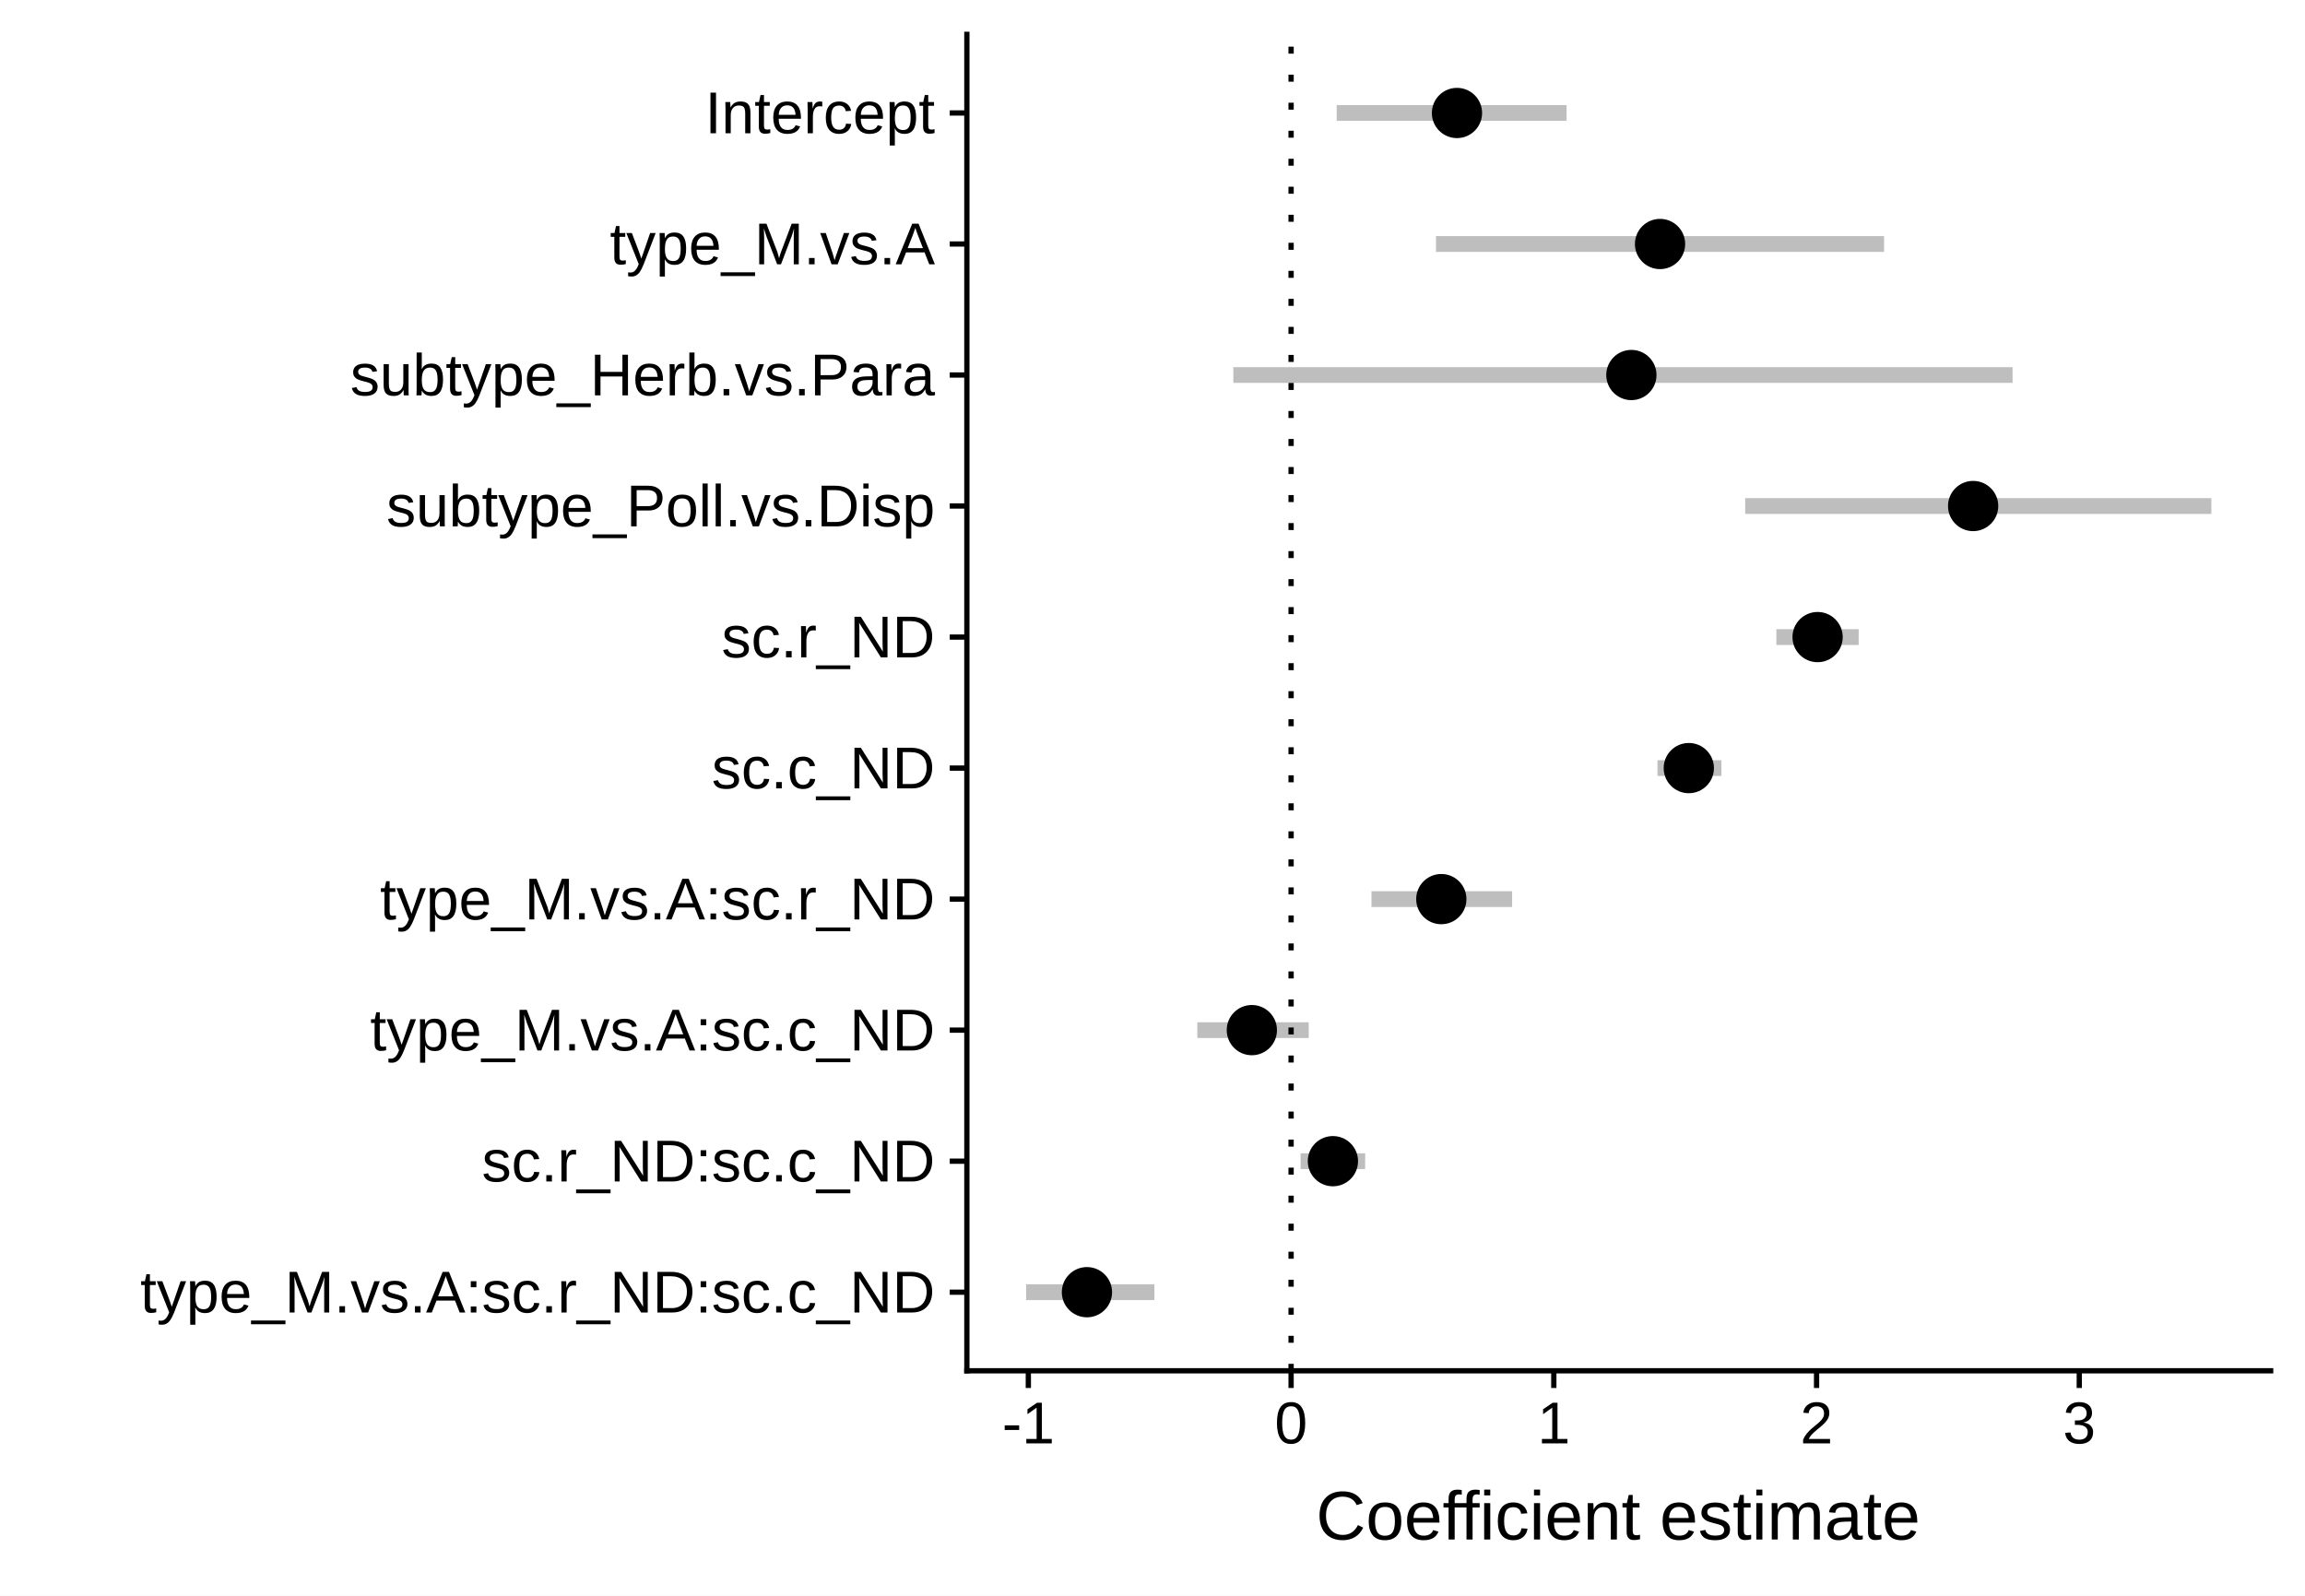
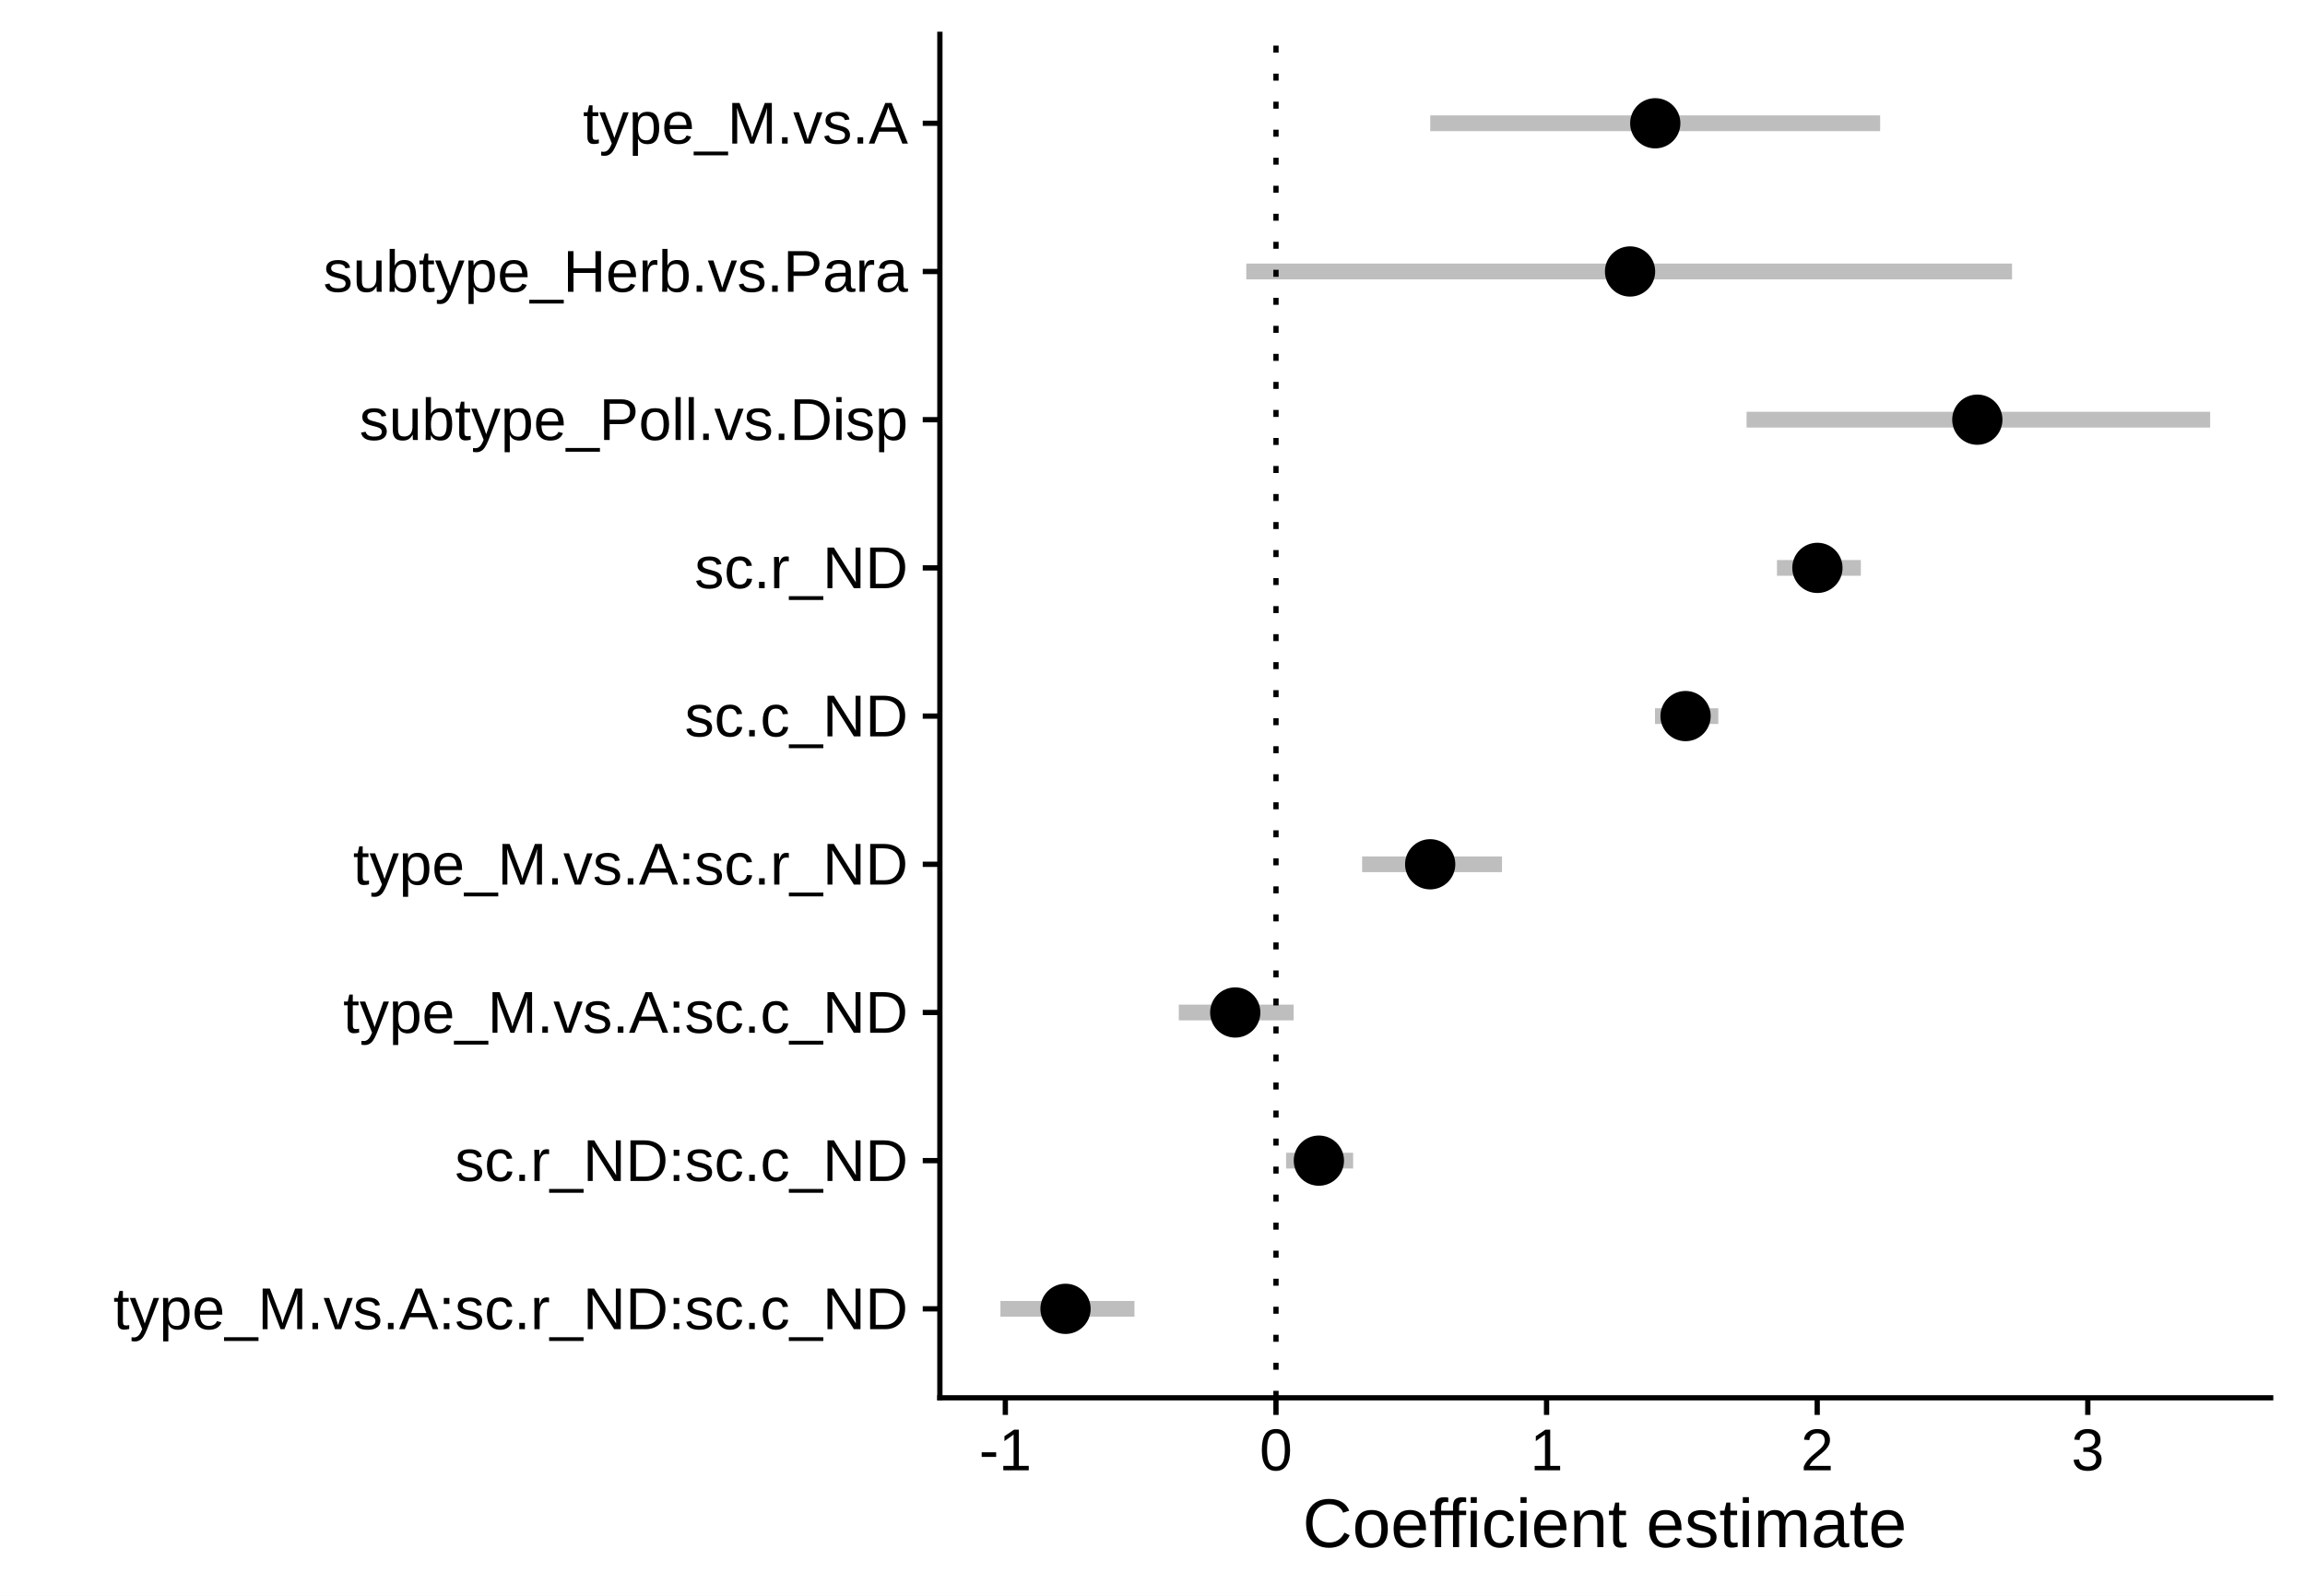
<svg xmlns="http://www.w3.org/2000/svg" viewBox="0 0 468.00 324.00">
  <defs>
    <style type="text/css">
    line, polyline, polygon, path, rect, circle {
      fill: none;
      stroke: #000000;
      stroke-linecap: round;
      stroke-linejoin: round;
      stroke-miterlimit: 10.00;
    }
  </style>
  </defs>
  <rect width="100%" height="100%" style="stroke: none; fill: #FFFFFF;" />
  <defs>
-     <clipPath id="cpMTk2LjMxfDQ2MS4wM3wyNzguMzJ8Ni45Nw==">
-       <rect x="196.31" y="6.97" width="264.71" height="271.35" />
+     <clipPath id="cpMTkwLjgzfDQ2MS4wM3wyODMuODB8Ni45Nw==">
+       <rect x="190.83" y="6.97" width="270.19" height="276.82" />
    </clipPath>
  </defs>
-   <line x1="271.40" y1="22.94" x2="318.07" y2="22.94" style="stroke-width: 3.20; stroke: #BEBEBE; stroke-linecap: butt;" clip-path="url(#cpMTk2LjMxfDQ2MS4wM3wyNzguMzJ8Ni45Nw==)" />
-   <line x1="291.56" y1="49.54" x2="382.54" y2="49.54" style="stroke-width: 3.20; stroke: #BEBEBE; stroke-linecap: butt;" clip-path="url(#cpMTk2LjMxfDQ2MS4wM3wyNzguMzJ8Ni45Nw==)" />
-   <line x1="250.41" y1="76.14" x2="408.63" y2="76.14" style="stroke-width: 3.20; stroke: #BEBEBE; stroke-linecap: butt;" clip-path="url(#cpMTk2LjMxfDQ2MS4wM3wyNzguMzJ8Ni45Nw==)" />
-   <line x1="354.34" y1="102.74" x2="448.99" y2="102.74" style="stroke-width: 3.20; stroke: #BEBEBE; stroke-linecap: butt;" clip-path="url(#cpMTk2LjMxfDQ2MS4wM3wyNzguMzJ8Ni45Nw==)" />
-   <line x1="360.67" y1="129.35" x2="377.38" y2="129.35" style="stroke-width: 3.20; stroke: #BEBEBE; stroke-linecap: butt;" clip-path="url(#cpMTk2LjMxfDQ2MS4wM3wyNzguMzJ8Ni45Nw==)" />
-   <line x1="336.53" y1="155.95" x2="349.51" y2="155.95" style="stroke-width: 3.20; stroke: #BEBEBE; stroke-linecap: butt;" clip-path="url(#cpMTk2LjMxfDQ2MS4wM3wyNzguMzJ8Ni45Nw==)" />
-   <line x1="278.46" y1="182.55" x2="307.02" y2="182.55" style="stroke-width: 3.20; stroke: #BEBEBE; stroke-linecap: butt;" clip-path="url(#cpMTk2LjMxfDQ2MS4wM3wyNzguMzJ8Ni45Nw==)" />
-   <line x1="243.10" y1="209.15" x2="265.72" y2="209.15" style="stroke-width: 3.20; stroke: #BEBEBE; stroke-linecap: butt;" clip-path="url(#cpMTk2LjMxfDQ2MS4wM3wyNzguMzJ8Ni45Nw==)" />
-   <line x1="264.07" y1="235.76" x2="277.18" y2="235.76" style="stroke-width: 3.20; stroke: #BEBEBE; stroke-linecap: butt;" clip-path="url(#cpMTk2LjMxfDQ2MS4wM3wyNzguMzJ8Ni45Nw==)" />
-   <line x1="208.34" y1="262.36" x2="234.39" y2="262.36" style="stroke-width: 3.20; stroke: #BEBEBE; stroke-linecap: butt;" clip-path="url(#cpMTk2LjMxfDQ2MS4wM3wyNzguMzJ8Ni45Nw==)" />
-   <circle cx="295.82" cy="22.94" r="3.56pt" style="stroke-width: 0.71; fill: #000000;" clip-path="url(#cpMTk2LjMxfDQ2MS4wM3wyNzguMzJ8Ni45Nw==)" />
-   <circle cx="337.05" cy="49.54" r="3.56pt" style="stroke-width: 0.71; fill: #000000;" clip-path="url(#cpMTk2LjMxfDQ2MS4wM3wyNzguMzJ8Ni45Nw==)" />
-   <circle cx="331.23" cy="76.14" r="3.56pt" style="stroke-width: 0.71; fill: #000000;" clip-path="url(#cpMTk2LjMxfDQ2MS4wM3wyNzguMzJ8Ni45Nw==)" />
-   <circle cx="400.62" cy="102.74" r="3.56pt" style="stroke-width: 0.71; fill: #000000;" clip-path="url(#cpMTk2LjMxfDQ2MS4wM3wyNzguMzJ8Ni45Nw==)" />
-   <circle cx="369.04" cy="129.35" r="3.56pt" style="stroke-width: 0.71; fill: #000000;" clip-path="url(#cpMTk2LjMxfDQ2MS4wM3wyNzguMzJ8Ni45Nw==)" />
-   <circle cx="342.89" cy="155.95" r="3.56pt" style="stroke-width: 0.71; fill: #000000;" clip-path="url(#cpMTk2LjMxfDQ2MS4wM3wyNzguMzJ8Ni45Nw==)" />
-   <circle cx="292.64" cy="182.55" r="3.56pt" style="stroke-width: 0.71; fill: #000000;" clip-path="url(#cpMTk2LjMxfDQ2MS4wM3wyNzguMzJ8Ni45Nw==)" />
-   <circle cx="254.17" cy="209.15" r="3.56pt" style="stroke-width: 0.71; fill: #000000;" clip-path="url(#cpMTk2LjMxfDQ2MS4wM3wyNzguMzJ8Ni45Nw==)" />
-   <circle cx="270.63" cy="235.76" r="3.56pt" style="stroke-width: 0.71; fill: #000000;" clip-path="url(#cpMTk2LjMxfDQ2MS4wM3wyNzguMzJ8Ni45Nw==)" />
-   <circle cx="220.69" cy="262.36" r="3.56pt" style="stroke-width: 0.71; fill: #000000;" clip-path="url(#cpMTk2LjMxfDQ2MS4wM3wyNzguMzJ8Ni45Nw==)" />
-   <line x1="262.14" y1="278.32" x2="262.14" y2="6.97" style="stroke-width: 1.07; stroke-dasharray: 1.42,4.27; stroke-linecap: butt;" clip-path="url(#cpMTk2LjMxfDQ2MS4wM3wyNzguMzJ8Ni45Nw==)" />
+   <line x1="290.39" y1="25.03" x2="381.74" y2="25.03" style="stroke-width: 3.20; stroke: #BEBEBE; stroke-linecap: butt;" clip-path="url(#cpMTkwLjgzfDQ2MS4wM3wyODMuODB8Ni45Nw==)" />
+   <line x1="253.04" y1="55.12" x2="408.52" y2="55.12" style="stroke-width: 3.20; stroke: #BEBEBE; stroke-linecap: butt;" clip-path="url(#cpMTkwLjgzfDQ2MS4wM3wyODMuODB8Ni45Nw==)" />
+   <line x1="354.62" y1="85.21" x2="448.74" y2="85.21" style="stroke-width: 3.20; stroke: #BEBEBE; stroke-linecap: butt;" clip-path="url(#cpMTkwLjgzfDQ2MS4wM3wyODMuODB8Ni45Nw==)" />
+   <line x1="360.79" y1="115.30" x2="377.82" y2="115.30" style="stroke-width: 3.20; stroke: #BEBEBE; stroke-linecap: butt;" clip-path="url(#cpMTkwLjgzfDQ2MS4wM3wyODMuODB8Ni45Nw==)" />
+   <line x1="336.02" y1="145.39" x2="348.88" y2="145.39" style="stroke-width: 3.20; stroke: #BEBEBE; stroke-linecap: butt;" clip-path="url(#cpMTkwLjgzfDQ2MS4wM3wyODMuODB8Ni45Nw==)" />
+   <line x1="276.56" y1="175.48" x2="304.96" y2="175.48" style="stroke-width: 3.20; stroke: #BEBEBE; stroke-linecap: butt;" clip-path="url(#cpMTkwLjgzfDQ2MS4wM3wyODMuODB8Ni45Nw==)" />
+   <line x1="239.34" y1="205.57" x2="262.66" y2="205.57" style="stroke-width: 3.20; stroke: #BEBEBE; stroke-linecap: butt;" clip-path="url(#cpMTkwLjgzfDQ2MS4wM3wyODMuODB8Ni45Nw==)" />
+   <line x1="261.12" y1="235.65" x2="274.74" y2="235.65" style="stroke-width: 3.20; stroke: #BEBEBE; stroke-linecap: butt;" clip-path="url(#cpMTkwLjgzfDQ2MS4wM3wyODMuODB8Ni45Nw==)" />
+   <line x1="203.12" y1="265.74" x2="230.34" y2="265.74" style="stroke-width: 3.20; stroke: #BEBEBE; stroke-linecap: butt;" clip-path="url(#cpMTkwLjgzfDQ2MS4wM3wyODMuODB8Ni45Nw==)" />
+   <circle cx="336.08" cy="25.03" r="3.56pt" style="stroke-width: 0.71; fill: #000000;" clip-path="url(#cpMTkwLjgzfDQ2MS4wM3wyODMuODB8Ni45Nw==)" />
+   <circle cx="330.96" cy="55.12" r="3.56pt" style="stroke-width: 0.71; fill: #000000;" clip-path="url(#cpMTkwLjgzfDQ2MS4wM3wyODMuODB8Ni45Nw==)" />
+   <circle cx="401.47" cy="85.21" r="3.56pt" style="stroke-width: 0.71; fill: #000000;" clip-path="url(#cpMTkwLjgzfDQ2MS4wM3wyODMuODB8Ni45Nw==)" />
+   <circle cx="369.00" cy="115.30" r="3.56pt" style="stroke-width: 0.71; fill: #000000;" clip-path="url(#cpMTkwLjgzfDQ2MS4wM3wyODMuODB8Ni45Nw==)" />
+   <circle cx="342.23" cy="145.39" r="3.56pt" style="stroke-width: 0.71; fill: #000000;" clip-path="url(#cpMTkwLjgzfDQ2MS4wM3wyODMuODB8Ni45Nw==)" />
+   <circle cx="290.38" cy="175.48" r="3.56pt" style="stroke-width: 0.71; fill: #000000;" clip-path="url(#cpMTkwLjgzfDQ2MS4wM3wyODMuODB8Ni45Nw==)" />
+   <circle cx="250.80" cy="205.57" r="3.56pt" style="stroke-width: 0.71; fill: #000000;" clip-path="url(#cpMTkwLjgzfDQ2MS4wM3wyODMuODB8Ni45Nw==)" />
+   <circle cx="267.78" cy="235.65" r="3.56pt" style="stroke-width: 0.71; fill: #000000;" clip-path="url(#cpMTkwLjgzfDQ2MS4wM3wyODMuODB8Ni45Nw==)" />
+   <circle cx="216.34" cy="265.74" r="3.56pt" style="stroke-width: 0.71; fill: #000000;" clip-path="url(#cpMTkwLjgzfDQ2MS4wM3wyODMuODB8Ni45Nw==)" />
+   <line x1="259.07" y1="283.80" x2="259.07" y2="6.97" style="stroke-width: 1.07; stroke-dasharray: 1.42,4.27; stroke-linecap: butt;" clip-path="url(#cpMTkwLjgzfDQ2MS4wM3wyODMuODB8Ni45Nw==)" />
  <defs>
    <clipPath id="cpMC4wMHw0NjguMDB8MzI0LjAwfDAuMDA=">
      <rect x="0.00" y="0.00" width="468.00" height="324.00" />
    </clipPath>
  </defs>
-   <polyline points="196.31,278.32 196.31,6.97 " style="stroke-width: 1.07; stroke-linecap: square;" clip-path="url(#cpMC4wMHw0NjguMDB8MzI0LjAwfDAuMDA=)" />
+   <polyline points="190.83,283.80 190.83,6.97 " style="stroke-width: 1.07; stroke-linecap: square;" clip-path="url(#cpMC4wMHw0NjguMDB8MzI0LjAwfDAuMDA=)" />
  <g clip-path="url(#cpMC4wMHw0NjguMDB8MzI0LjAwfDAuMDA=)">
-     <text x="28.47" y="266.48" style="font-size: 12.00px; font-family: Liberation Sans;" textLength="161.37px" lengthAdjust="spacingAndGlyphs">type_M.vs.A:sc.r_ND:sc.c_ND</text>
+     <text x="22.99" y="269.87" style="font-size: 12.00px; font-family: Liberation Sans;" textLength="161.37px" lengthAdjust="spacingAndGlyphs">type_M.vs.A:sc.r_ND:sc.c_ND</text>
  </g>
  <g clip-path="url(#cpMC4wMHw0NjguMDB8MzI0LjAwfDAuMDA=)">
-     <text x="97.83" y="239.88" style="font-size: 12.00px; font-family: Liberation Sans;" textLength="92.01px" lengthAdjust="spacingAndGlyphs">sc.r_ND:sc.c_ND</text>
+     <text x="92.35" y="239.78" style="font-size: 12.00px; font-family: Liberation Sans;" textLength="92.01px" lengthAdjust="spacingAndGlyphs">sc.r_ND:sc.c_ND</text>
  </g>
  <g clip-path="url(#cpMC4wMHw0NjguMDB8MzI0LjAwfDAuMDA=)">
-     <text x="75.14" y="213.28" style="font-size: 12.00px; font-family: Liberation Sans;" textLength="114.70px" lengthAdjust="spacingAndGlyphs">type_M.vs.A:sc.c_ND</text>
+     <text x="69.66" y="209.69" style="font-size: 12.00px; font-family: Liberation Sans;" textLength="114.70px" lengthAdjust="spacingAndGlyphs">type_M.vs.A:sc.c_ND</text>
  </g>
  <g clip-path="url(#cpMC4wMHw0NjguMDB8MzI0LjAwfDAuMDA=)">
-     <text x="77.14" y="186.68" style="font-size: 12.00px; font-family: Liberation Sans;" textLength="112.69px" lengthAdjust="spacingAndGlyphs">type_M.vs.A:sc.r_ND</text>
+     <text x="71.67" y="179.60" style="font-size: 12.00px; font-family: Liberation Sans;" textLength="112.69px" lengthAdjust="spacingAndGlyphs">type_M.vs.A:sc.r_ND</text>
  </g>
  <g clip-path="url(#cpMC4wMHw0NjguMDB8MzI0LjAwfDAuMDA=)">
-     <text x="144.50" y="160.07" style="font-size: 12.00px; font-family: Liberation Sans;" textLength="45.34px" lengthAdjust="spacingAndGlyphs">sc.c_ND</text>
+     <text x="139.02" y="149.51" style="font-size: 12.00px; font-family: Liberation Sans;" textLength="45.34px" lengthAdjust="spacingAndGlyphs">sc.c_ND</text>
  </g>
  <g clip-path="url(#cpMC4wMHw0NjguMDB8MzI0LjAwfDAuMDA=)">
-     <text x="146.50" y="133.47" style="font-size: 12.00px; font-family: Liberation Sans;" textLength="43.34px" lengthAdjust="spacingAndGlyphs">sc.r_ND</text>
+     <text x="141.02" y="119.42" style="font-size: 12.00px; font-family: Liberation Sans;" textLength="43.34px" lengthAdjust="spacingAndGlyphs">sc.r_ND</text>
  </g>
  <g clip-path="url(#cpMC4wMHw0NjguMDB8MzI0LjAwfDAuMDA=)">
-     <text x="78.45" y="106.87" style="font-size: 12.00px; font-family: Liberation Sans;" textLength="111.39px" lengthAdjust="spacingAndGlyphs">subtype_Poll.vs.Disp</text>
+     <text x="72.97" y="89.33" style="font-size: 12.00px; font-family: Liberation Sans;" textLength="111.39px" lengthAdjust="spacingAndGlyphs">subtype_Poll.vs.Disp</text>
  </g>
  <g clip-path="url(#cpMC4wMHw0NjguMDB8MzI0LjAwfDAuMDA=)">
-     <text x="71.11" y="80.27" style="font-size: 12.00px; font-family: Liberation Sans;" textLength="118.73px" lengthAdjust="spacingAndGlyphs">subtype_Herb.vs.Para</text>
+     <text x="65.63" y="59.24" style="font-size: 12.00px; font-family: Liberation Sans;" textLength="118.73px" lengthAdjust="spacingAndGlyphs">subtype_Herb.vs.Para</text>
  </g>
  <g clip-path="url(#cpMC4wMHw0NjguMDB8MzI0LjAwfDAuMDA=)">
-     <text x="123.81" y="53.66" style="font-size: 12.00px; font-family: Liberation Sans;" textLength="66.02px" lengthAdjust="spacingAndGlyphs">type_M.vs.A</text>
+     <text x="118.34" y="29.15" style="font-size: 12.00px; font-family: Liberation Sans;" textLength="66.02px" lengthAdjust="spacingAndGlyphs">type_M.vs.A</text>
+   </g>
+   <polyline points="187.35,265.74 190.83,265.74 " style="stroke-width: 1.07; stroke-linecap: butt;" clip-path="url(#cpMC4wMHw0NjguMDB8MzI0LjAwfDAuMDA=)" />
+   <polyline points="187.35,235.65 190.83,235.65 " style="stroke-width: 1.07; stroke-linecap: butt;" clip-path="url(#cpMC4wMHw0NjguMDB8MzI0LjAwfDAuMDA=)" />
+   <polyline points="187.35,205.57 190.83,205.57 " style="stroke-width: 1.07; stroke-linecap: butt;" clip-path="url(#cpMC4wMHw0NjguMDB8MzI0LjAwfDAuMDA=)" />
+   <polyline points="187.35,175.48 190.83,175.48 " style="stroke-width: 1.07; stroke-linecap: butt;" clip-path="url(#cpMC4wMHw0NjguMDB8MzI0LjAwfDAuMDA=)" />
+   <polyline points="187.35,145.39 190.83,145.39 " style="stroke-width: 1.07; stroke-linecap: butt;" clip-path="url(#cpMC4wMHw0NjguMDB8MzI0LjAwfDAuMDA=)" />
+   <polyline points="187.35,115.30 190.83,115.30 " style="stroke-width: 1.07; stroke-linecap: butt;" clip-path="url(#cpMC4wMHw0NjguMDB8MzI0LjAwfDAuMDA=)" />
+   <polyline points="187.35,85.21 190.83,85.21 " style="stroke-width: 1.07; stroke-linecap: butt;" clip-path="url(#cpMC4wMHw0NjguMDB8MzI0LjAwfDAuMDA=)" />
+   <polyline points="187.35,55.12 190.83,55.12 " style="stroke-width: 1.07; stroke-linecap: butt;" clip-path="url(#cpMC4wMHw0NjguMDB8MzI0LjAwfDAuMDA=)" />
+   <polyline points="187.35,25.03 190.83,25.03 " style="stroke-width: 1.07; stroke-linecap: butt;" clip-path="url(#cpMC4wMHw0NjguMDB8MzI0LjAwfDAuMDA=)" />
+   <polyline points="190.83,283.80 461.03,283.80 " style="stroke-width: 1.07; stroke-linecap: square;" clip-path="url(#cpMC4wMHw0NjguMDB8MzI0LjAwfDAuMDA=)" />
+   <polyline points="204.12,287.28 204.12,283.80 " style="stroke-width: 1.07; stroke-linecap: butt;" clip-path="url(#cpMC4wMHw0NjguMDB8MzI0LjAwfDAuMDA=)" />
+   <polyline points="259.07,287.28 259.07,283.80 " style="stroke-width: 1.07; stroke-linecap: butt;" clip-path="url(#cpMC4wMHw0NjguMDB8MzI0LjAwfDAuMDA=)" />
+   <polyline points="314.01,287.28 314.01,283.80 " style="stroke-width: 1.07; stroke-linecap: butt;" clip-path="url(#cpMC4wMHw0NjguMDB8MzI0LjAwfDAuMDA=)" />
+   <polyline points="368.96,287.28 368.96,283.80 " style="stroke-width: 1.07; stroke-linecap: butt;" clip-path="url(#cpMC4wMHw0NjguMDB8MzI0LjAwfDAuMDA=)" />
+   <polyline points="423.90,287.28 423.90,283.80 " style="stroke-width: 1.07; stroke-linecap: butt;" clip-path="url(#cpMC4wMHw0NjguMDB8MzI0LjAwfDAuMDA=)" />
+   <g clip-path="url(#cpMC4wMHw0NjguMDB8MzI0LjAwfDAuMDA=)">
+     <text x="198.79" y="298.52" style="font-size: 12.00px; font-family: Liberation Sans;" textLength="10.67px" lengthAdjust="spacingAndGlyphs">-1</text>
  </g>
  <g clip-path="url(#cpMC4wMHw0NjguMDB8MzI0LjAwfDAuMDA=)">
-     <text x="143.14" y="27.06" style="font-size: 12.00px; font-family: Liberation Sans;" textLength="46.69px" lengthAdjust="spacingAndGlyphs">Intercept</text>
-   </g>
-   <polyline points="192.83,262.36 196.31,262.36 " style="stroke-width: 1.07; stroke-linecap: butt;" clip-path="url(#cpMC4wMHw0NjguMDB8MzI0LjAwfDAuMDA=)" />
-   <polyline points="192.83,235.76 196.31,235.76 " style="stroke-width: 1.07; stroke-linecap: butt;" clip-path="url(#cpMC4wMHw0NjguMDB8MzI0LjAwfDAuMDA=)" />
-   <polyline points="192.83,209.15 196.31,209.15 " style="stroke-width: 1.07; stroke-linecap: butt;" clip-path="url(#cpMC4wMHw0NjguMDB8MzI0LjAwfDAuMDA=)" />
-   <polyline points="192.83,182.55 196.31,182.55 " style="stroke-width: 1.07; stroke-linecap: butt;" clip-path="url(#cpMC4wMHw0NjguMDB8MzI0LjAwfDAuMDA=)" />
-   <polyline points="192.83,155.95 196.31,155.95 " style="stroke-width: 1.07; stroke-linecap: butt;" clip-path="url(#cpMC4wMHw0NjguMDB8MzI0LjAwfDAuMDA=)" />
-   <polyline points="192.83,129.35 196.31,129.35 " style="stroke-width: 1.07; stroke-linecap: butt;" clip-path="url(#cpMC4wMHw0NjguMDB8MzI0LjAwfDAuMDA=)" />
-   <polyline points="192.83,102.74 196.31,102.74 " style="stroke-width: 1.07; stroke-linecap: butt;" clip-path="url(#cpMC4wMHw0NjguMDB8MzI0LjAwfDAuMDA=)" />
-   <polyline points="192.83,76.14 196.31,76.14 " style="stroke-width: 1.07; stroke-linecap: butt;" clip-path="url(#cpMC4wMHw0NjguMDB8MzI0LjAwfDAuMDA=)" />
-   <polyline points="192.83,49.54 196.31,49.54 " style="stroke-width: 1.07; stroke-linecap: butt;" clip-path="url(#cpMC4wMHw0NjguMDB8MzI0LjAwfDAuMDA=)" />
-   <polyline points="192.83,22.94 196.31,22.94 " style="stroke-width: 1.07; stroke-linecap: butt;" clip-path="url(#cpMC4wMHw0NjguMDB8MzI0LjAwfDAuMDA=)" />
-   <polyline points="196.31,278.32 461.03,278.32 " style="stroke-width: 1.07; stroke-linecap: square;" clip-path="url(#cpMC4wMHw0NjguMDB8MzI0LjAwfDAuMDA=)" />
-   <polyline points="208.79,281.81 208.79,278.32 " style="stroke-width: 1.07; stroke-linecap: butt;" clip-path="url(#cpMC4wMHw0NjguMDB8MzI0LjAwfDAuMDA=)" />
-   <polyline points="262.14,281.81 262.14,278.32 " style="stroke-width: 1.07; stroke-linecap: butt;" clip-path="url(#cpMC4wMHw0NjguMDB8MzI0LjAwfDAuMDA=)" />
-   <polyline points="315.48,281.81 315.48,278.32 " style="stroke-width: 1.07; stroke-linecap: butt;" clip-path="url(#cpMC4wMHw0NjguMDB8MzI0LjAwfDAuMDA=)" />
-   <polyline points="368.83,281.81 368.83,278.32 " style="stroke-width: 1.07; stroke-linecap: butt;" clip-path="url(#cpMC4wMHw0NjguMDB8MzI0LjAwfDAuMDA=)" />
-   <polyline points="422.17,281.81 422.17,278.32 " style="stroke-width: 1.07; stroke-linecap: butt;" clip-path="url(#cpMC4wMHw0NjguMDB8MzI0LjAwfDAuMDA=)" />
-   <g clip-path="url(#cpMC4wMHw0NjguMDB8MzI0LjAwfDAuMDA=)">
-     <text x="203.46" y="293.05" style="font-size: 12.00px; font-family: Liberation Sans;" textLength="10.67px" lengthAdjust="spacingAndGlyphs">-1</text>
+     <text x="255.73" y="298.52" style="font-size: 12.00px; font-family: Liberation Sans;" textLength="6.67px" lengthAdjust="spacingAndGlyphs">0</text>
  </g>
  <g clip-path="url(#cpMC4wMHw0NjguMDB8MzI0LjAwfDAuMDA=)">
-     <text x="258.80" y="293.05" style="font-size: 12.00px; font-family: Liberation Sans;" textLength="6.67px" lengthAdjust="spacingAndGlyphs">0</text>
+     <text x="310.67" y="298.52" style="font-size: 12.00px; font-family: Liberation Sans;" textLength="6.67px" lengthAdjust="spacingAndGlyphs">1</text>
  </g>
  <g clip-path="url(#cpMC4wMHw0NjguMDB8MzI0LjAwfDAuMDA=)">
-     <text x="312.15" y="293.05" style="font-size: 12.00px; font-family: Liberation Sans;" textLength="6.67px" lengthAdjust="spacingAndGlyphs">1</text>
+     <text x="365.62" y="298.52" style="font-size: 12.00px; font-family: Liberation Sans;" textLength="6.67px" lengthAdjust="spacingAndGlyphs">2</text>
  </g>
  <g clip-path="url(#cpMC4wMHw0NjguMDB8MzI0LjAwfDAuMDA=)">
-     <text x="365.49" y="293.05" style="font-size: 12.00px; font-family: Liberation Sans;" textLength="6.67px" lengthAdjust="spacingAndGlyphs">2</text>
+     <text x="420.56" y="298.52" style="font-size: 12.00px; font-family: Liberation Sans;" textLength="6.67px" lengthAdjust="spacingAndGlyphs">3</text>
  </g>
  <g clip-path="url(#cpMC4wMHw0NjguMDB8MzI0LjAwfDAuMDA=)">
-     <text x="418.84" y="293.05" style="font-size: 12.00px; font-family: Liberation Sans;" textLength="6.67px" lengthAdjust="spacingAndGlyphs">3</text>
-   </g>
-   <g clip-path="url(#cpMC4wMHw0NjguMDB8MzI0LjAwfDAuMDA=)">
-     <text x="267.20" y="312.58" style="font-size: 14.00px; font-family: Liberation Sans;" textLength="122.94px" lengthAdjust="spacingAndGlyphs">Coefficient estimate</text>
+     <text x="264.46" y="314.12" style="font-size: 14.00px; font-family: Liberation Sans;" textLength="122.94px" lengthAdjust="spacingAndGlyphs">Coefficient estimate</text>
  </g>
</svg>
